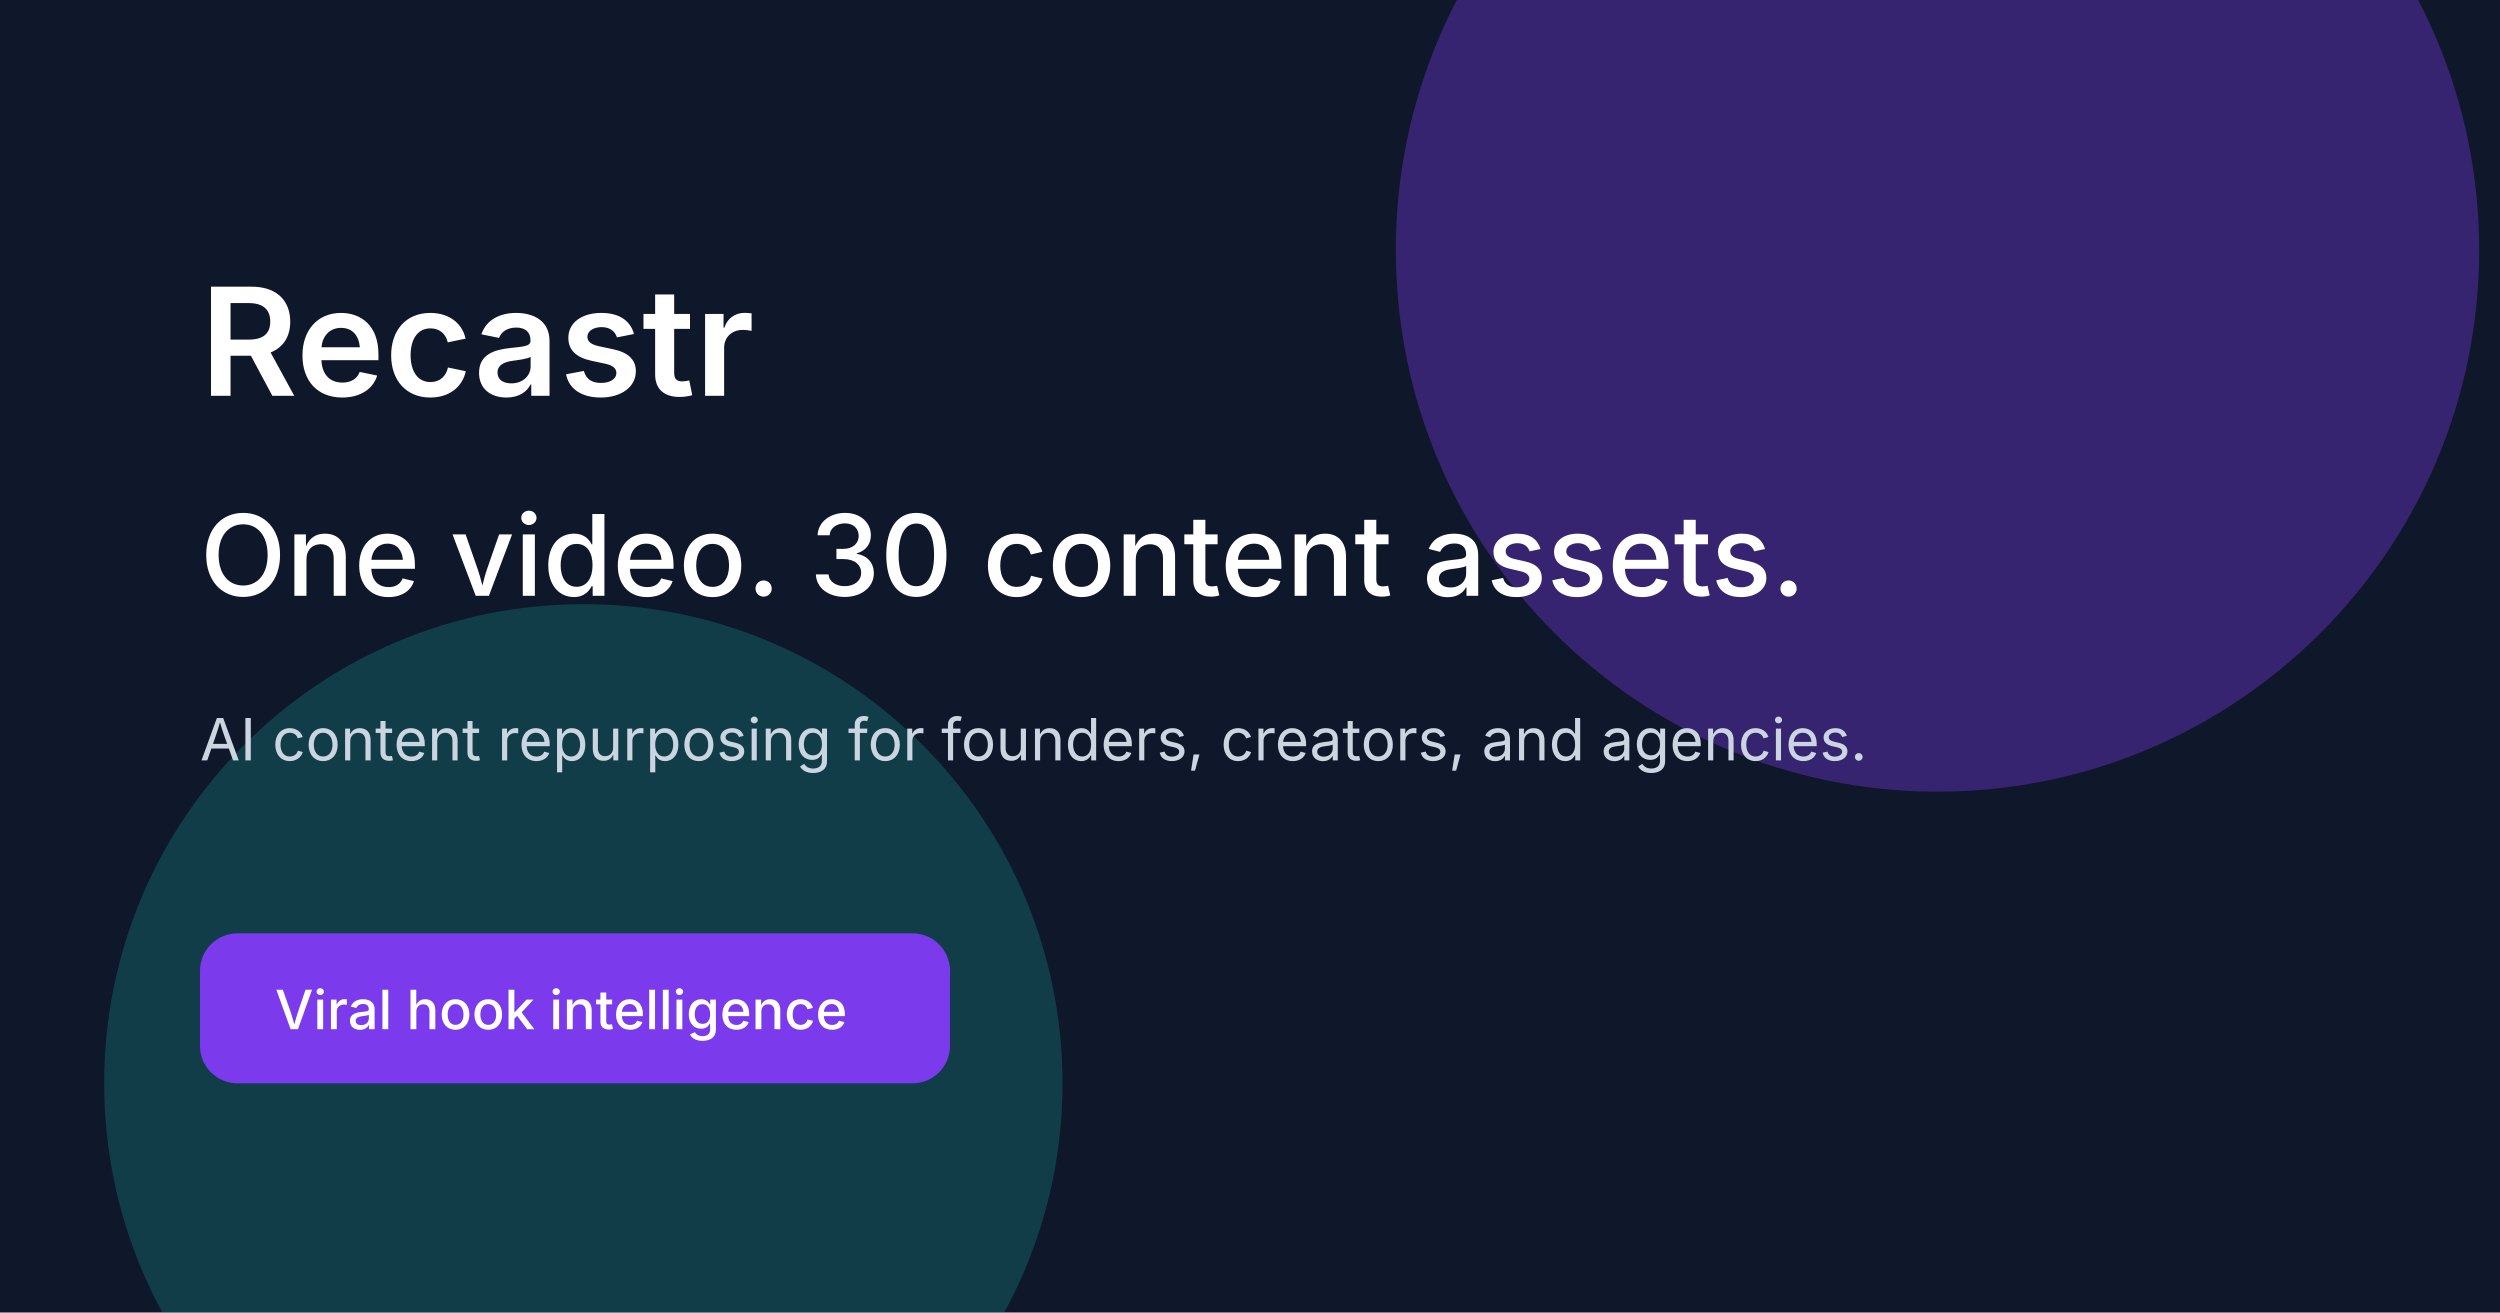
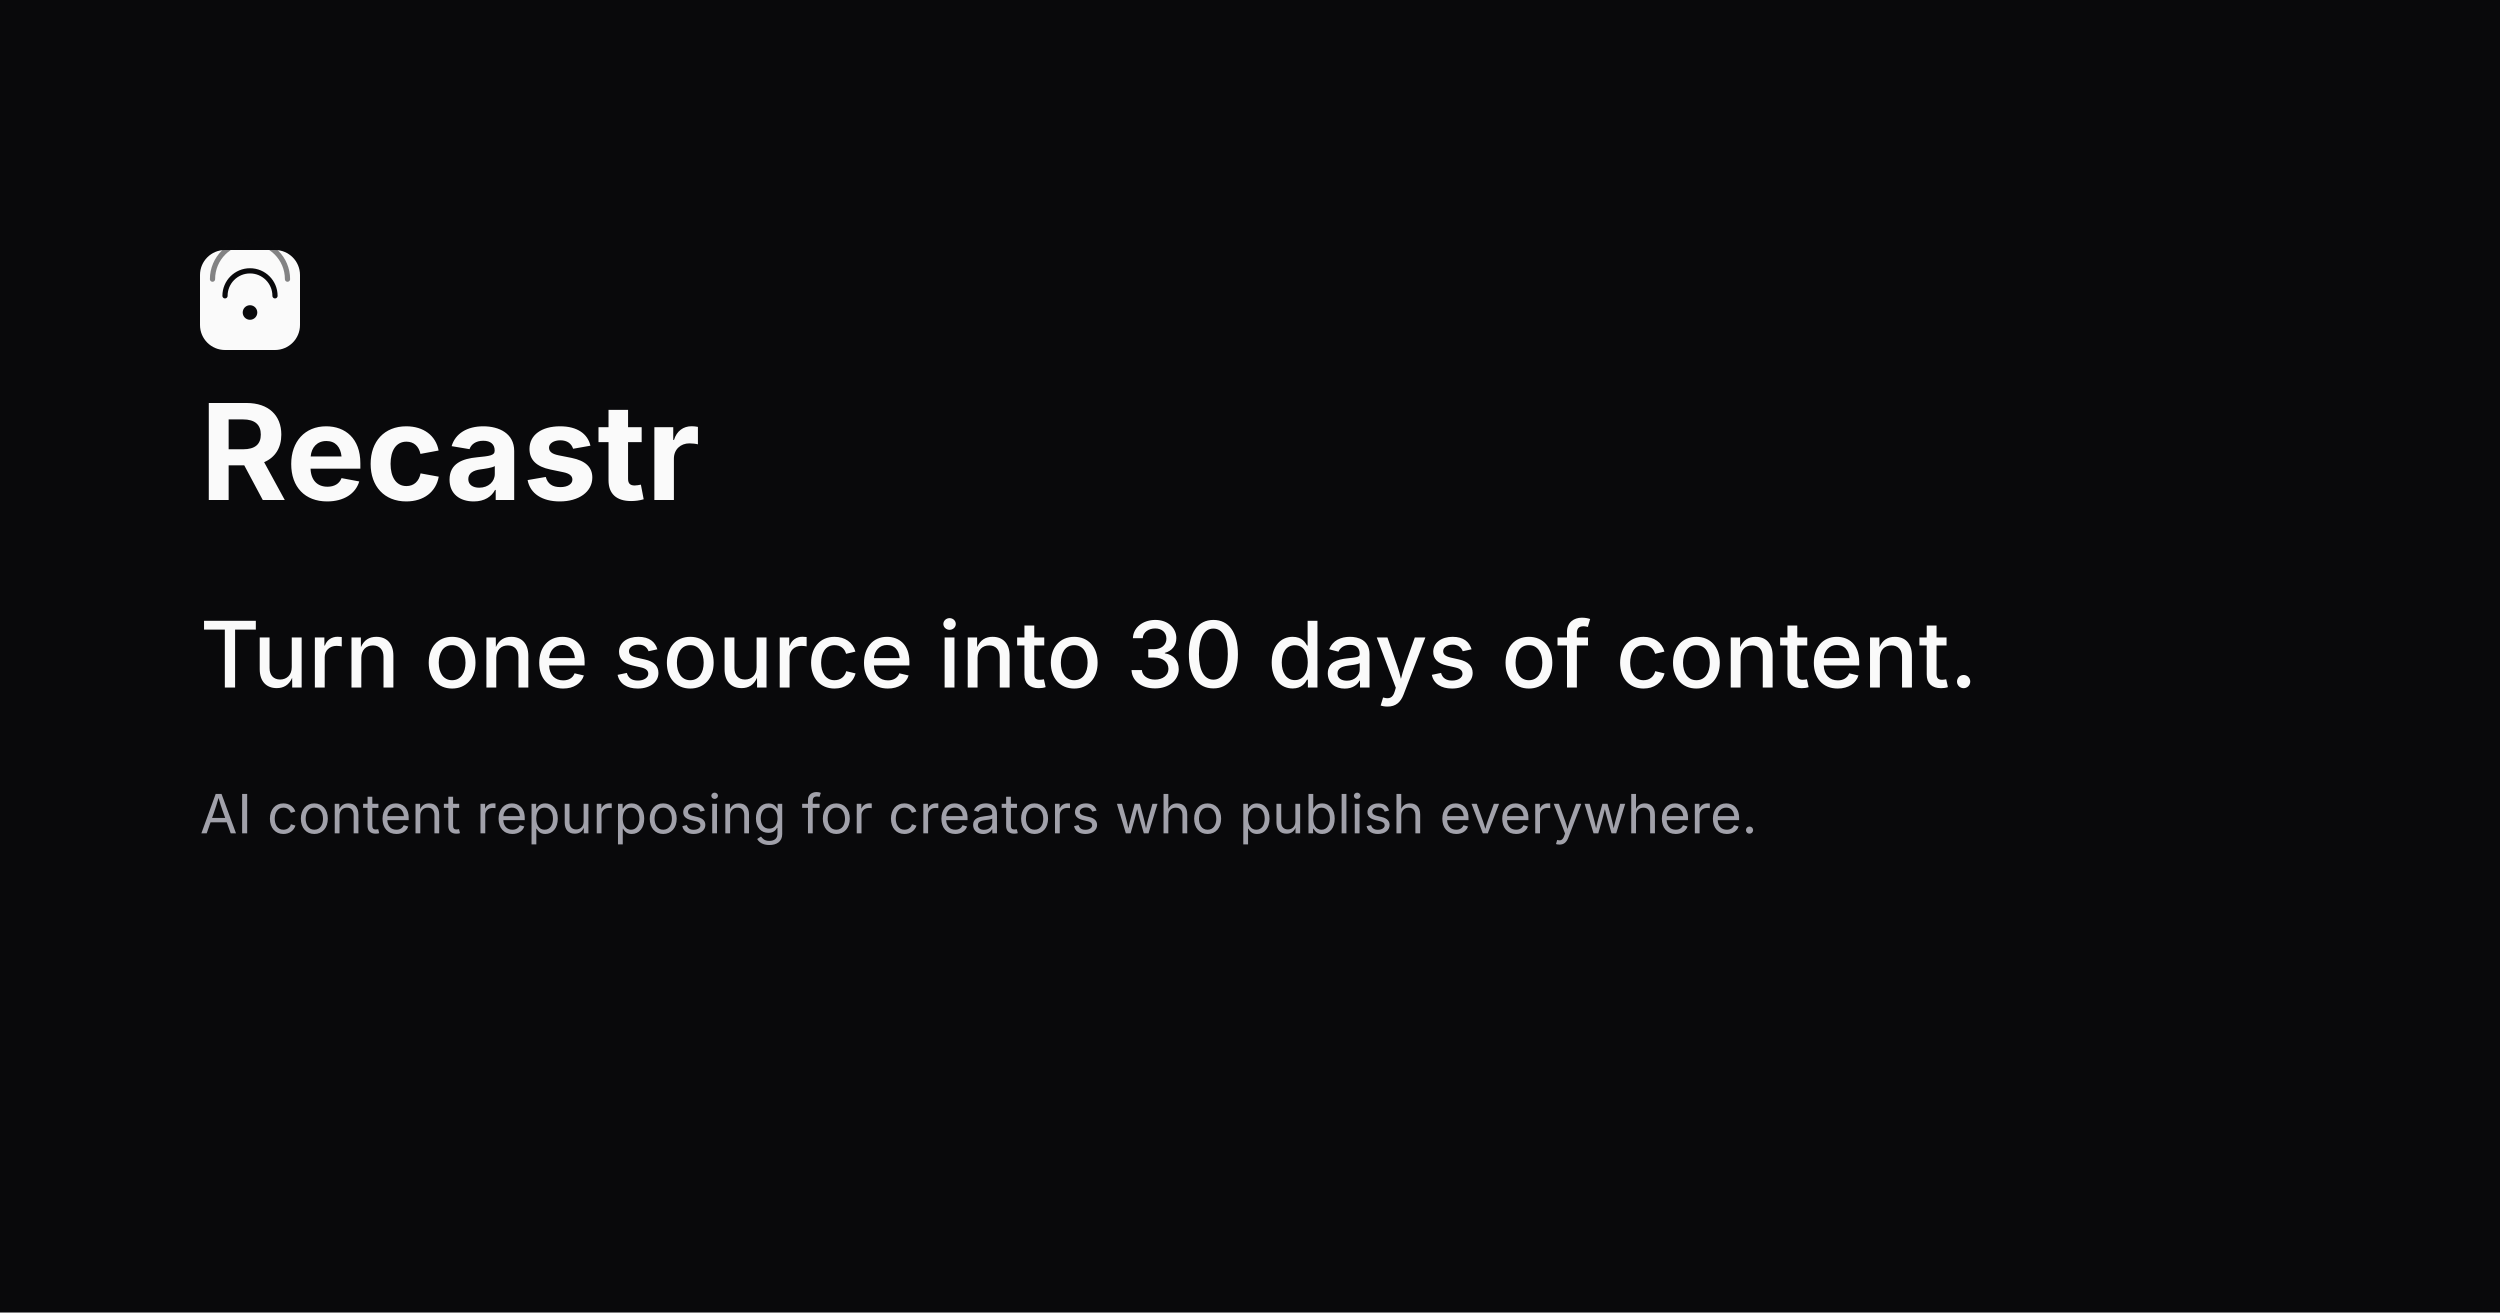
<svg xmlns="http://www.w3.org/2000/svg" width="1200" height="630" viewBox="0 0 1200 630" fill="none">
-   <rect width="1200" height="630" fill="#0F172A" />
-   <circle cx="930" cy="120" r="260" fill="#7C3AED" opacity="0.36" />
-   <circle cx="280" cy="520" r="230" fill="#14B8A6" opacity="0.24" />
-   <text x="96" y="190" fill="white" font-family="Inter, Arial, sans-serif" font-size="72" font-weight="600">Recastr</text>
-   <text x="96" y="286" fill="white" font-family="Inter, Arial, sans-serif" font-size="54" font-weight="500">One video. 30 content assets.</text>
-   <text x="96" y="365" fill="#CBD5E1" font-family="Inter, Arial, sans-serif" font-size="28">AI content repurposing for founders, creators, and agencies.</text>
-   <rect x="96" y="448" width="360" height="72" rx="18" fill="#7C3AED" />
-   <text x="132" y="494" fill="white" font-family="Inter, Arial, sans-serif" font-size="26" font-weight="500">Viral hook intelligence</text>
+   <rect width="1200" height="630" fill="#09090b" />
+   <rect x="96" y="120" width="48" height="48" rx="12" fill="#fafafa" />
+   <circle cx="120" cy="150" r="3.5" fill="#09090b" />
+   <path d="M108 142a10 10 0 0124 0" stroke="#09090b" stroke-width="2.5" stroke-linecap="round" fill="none" />
+   <path d="M102 134a18 18 0 0136 0" stroke="#09090b" stroke-width="2.5" stroke-linecap="round" fill="none" opacity="0.5" />
+   <text x="96" y="240" fill="#fafafa" font-family="Inter, Arial, sans-serif" font-size="64" font-weight="700">Recastr</text>
+   <text x="96" y="330" fill="#fafafa" font-family="Inter, Arial, sans-serif" font-size="44" font-weight="500">Turn one source into 30 days of content.</text>
+   <text x="96" y="400" fill="#a1a1aa" font-family="Inter, Arial, sans-serif" font-size="26">AI content repurposing for creators who publish everywhere.</text>
</svg>
